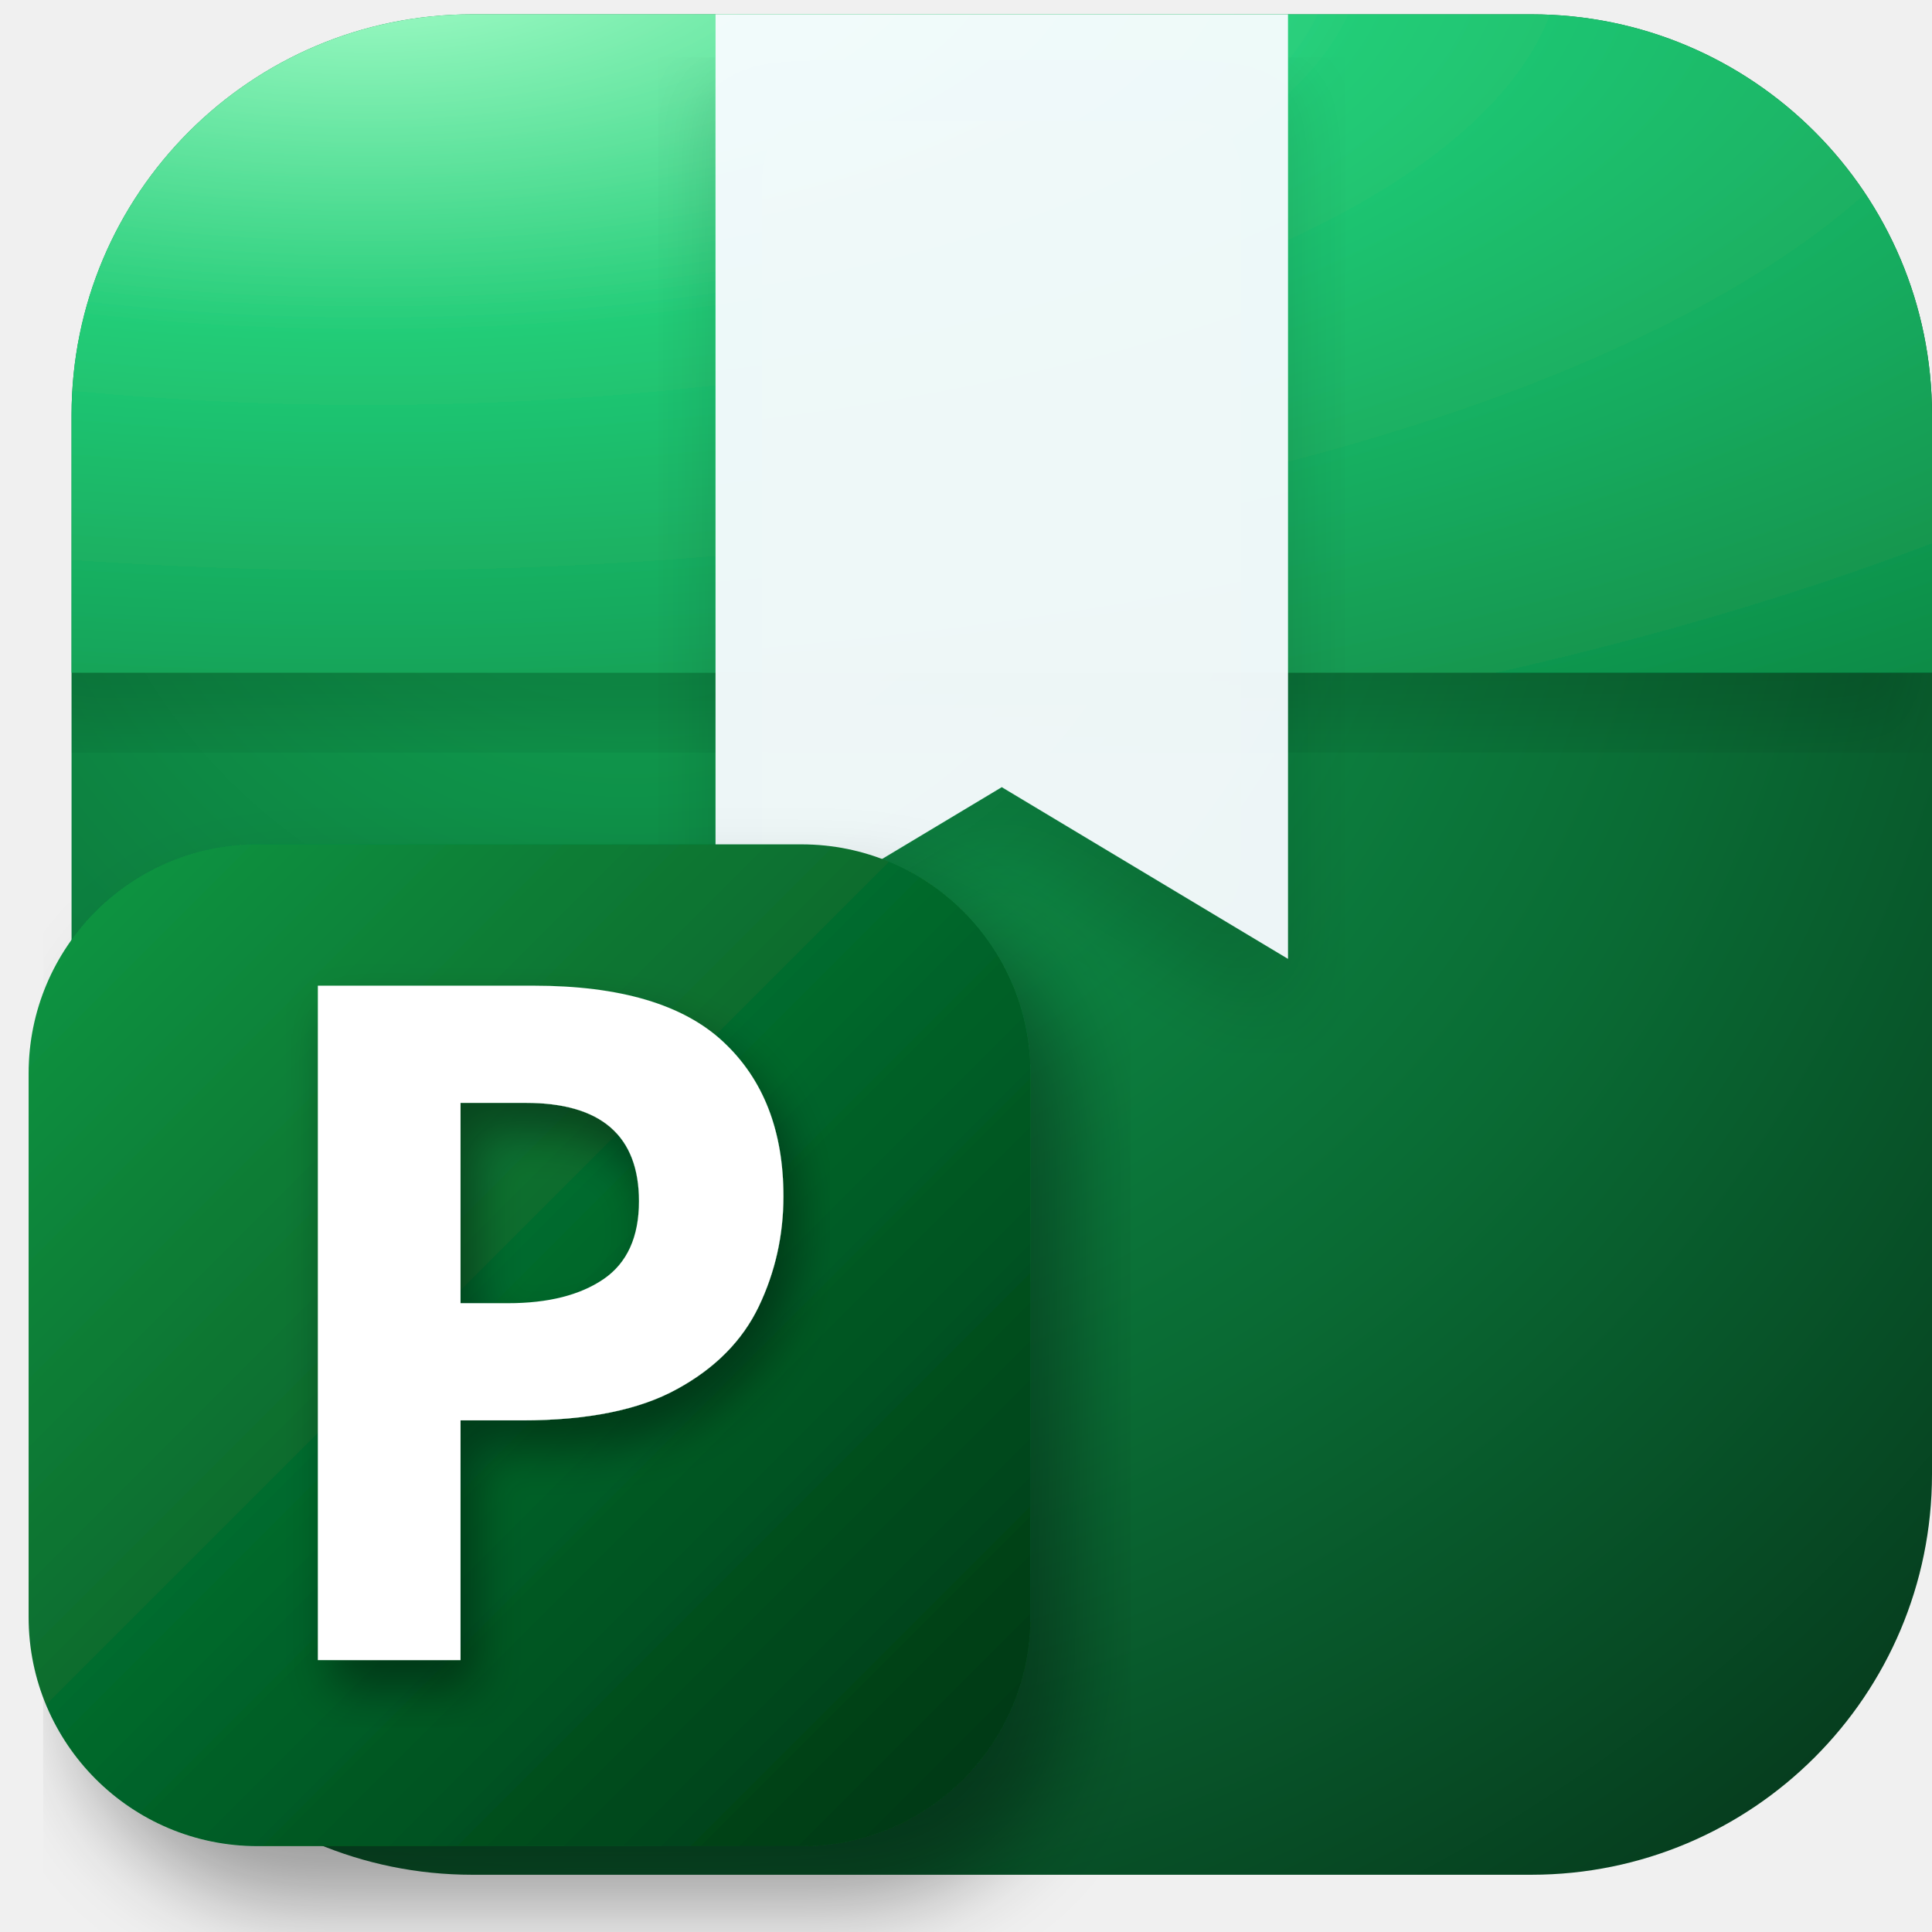
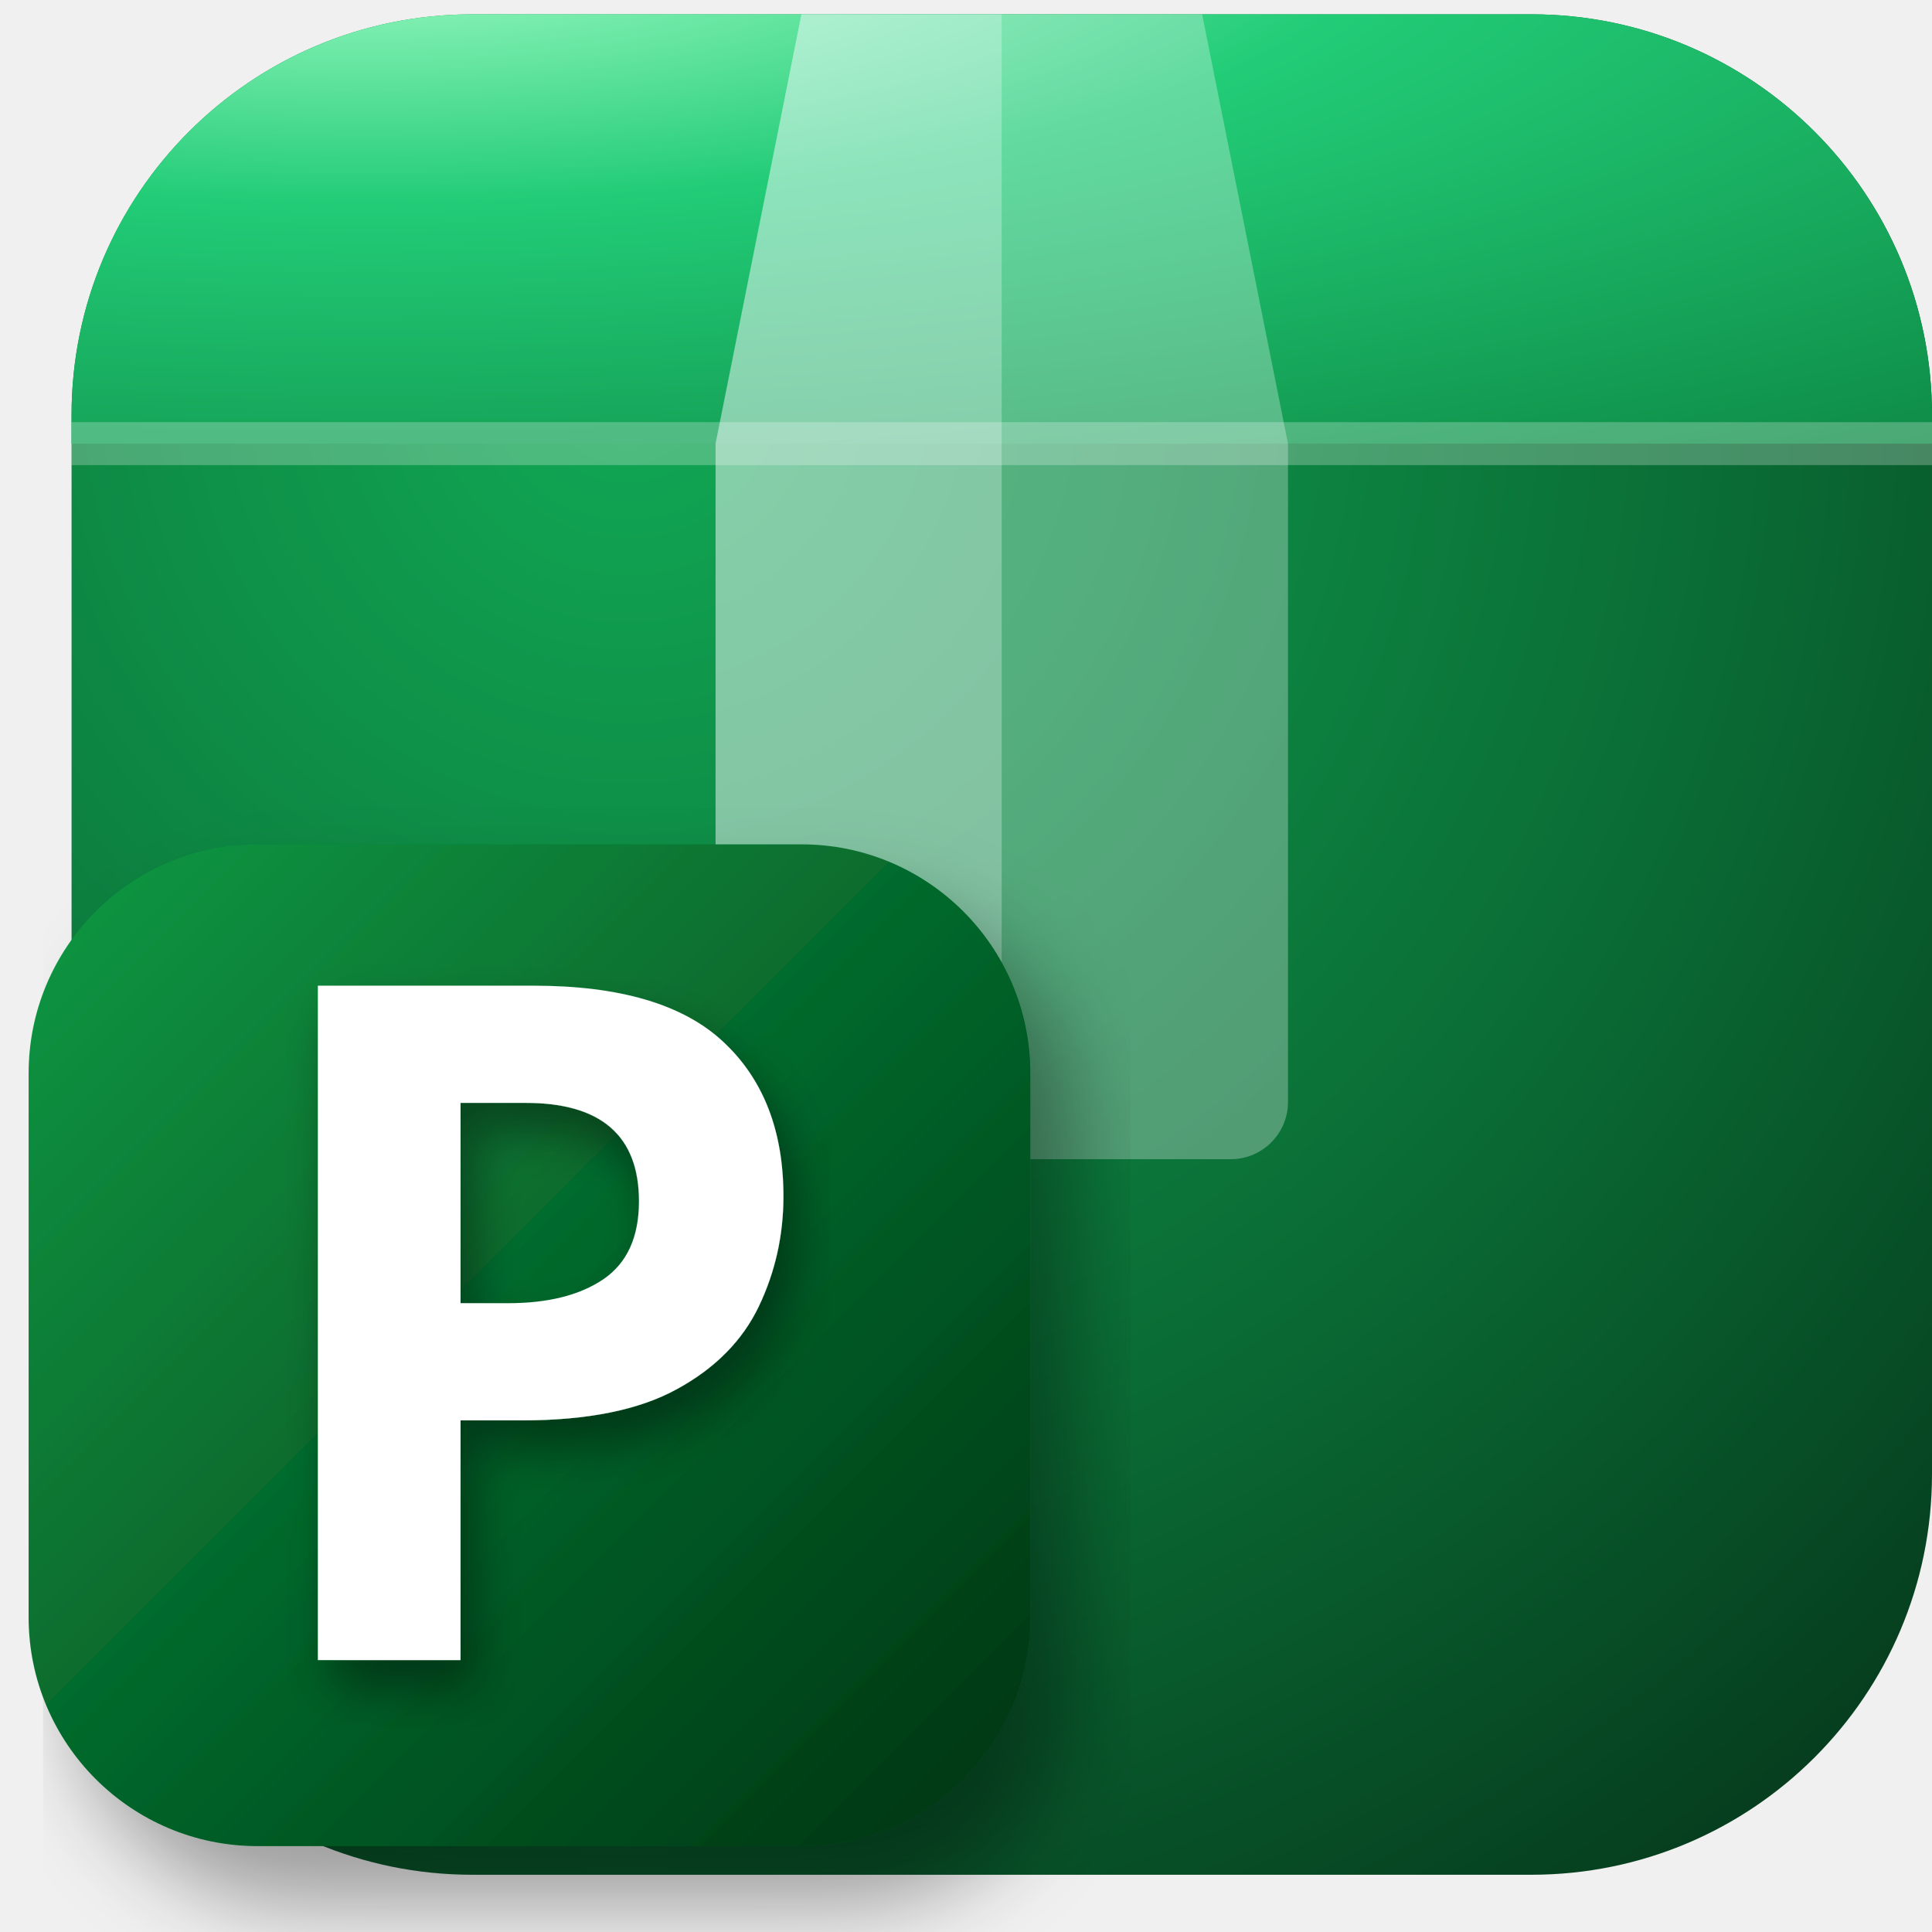
<svg xmlns="http://www.w3.org/2000/svg" viewBox="22.5 14.5 67.5 67.5">
  <defs>
    <radialGradient id="base" cx="30%" cy="20%" r="120%">
      <stop offset="0%" stop-color="#11A855" />
      <stop offset="50%" stop-color="#0A6B34" />
      <stop offset="100%" stop-color="#032211" />
    </radialGradient>
    <radialGradient id="lid" cx="20%" cy="10%" r="120%">
      <stop offset="0%" stop-color="#AAFFCC" />
      <stop offset="40%" stop-color="#22CC77" />
      <stop offset="100%" stop-color="#0D8844" />
    </radialGradient>
    <linearGradient id="badge" x1="0%" y1="0%" x2="100%" y2="100%">
      <stop offset="0%" stop-color="#0A9944" />
      <stop offset="100%" stop-color="#023311" />
    </linearGradient>
-     <filter id="lid-shadow">
-       <feDropShadow dx="0" dy="2" stdDeviation="1.5" flood-color="#000" flood-opacity="0.15" />
-     </filter>
    <filter id="badge-shadow">
      <feDropShadow dx="1.5" dy="2" stdDeviation="1.5" flood-color="#000" flood-opacity="0.35" />
    </filter>
    <filter id="text-shadow">
      <feDropShadow dx="0.5" dy="1" stdDeviation="0.8" flood-color="#000" flood-opacity="0.4" />
    </filter>
    <clipPath id="square-clip">
      <rect x="25" y="15" width="65" height="65" rx="14" />
    </clipPath>
  </defs>
  <rect x="25" y="15" width="65" height="65" rx="14" fill="url(#base)" />
  <g clip-path="url(#square-clip)">
-     <rect x="20" y="10" width="75" height="28" fill="url(#lid)" filter="url(#lid-shadow)" />
+     <rect x="20" y="10" width="75" height="20" fill="url(#lid)" />
+     <line x1="25" y1="30" x2="90" y2="30" stroke="#FFFFFF" stroke-opacity="0.25" stroke-width="1.5" />
  </g>
-   <g filter="url(#lid-shadow)">
-     <path d="M 47.5 15 L 67.5 15 L 67.5 48 L 57.5 42 L 47.5 48 Z" fill="#F8FCFF" fill-opacity="0.95" />
+   <g>
+     <path d="M 50.5 15 L 57.5 15 L 57.5 55 L 49.5 55 A 2 2 0 0 1 47.5 53 L 47.5 30 Z" fill="#F8FCFF" fill-opacity="0.5" />
+     <path d="M 57.5 15 L 64.5 15 L 67.5 30 L 67.5 53 A 2 2 0 0 1 65.5 55 L 57.5 55 Z" fill="#F8FCFF" fill-opacity="0.3" />
  </g>
  <g>
    <rect x="23.5" y="44" width="35" height="35" rx="8" fill="url(#badge)" filter="url(#badge-shadow)" />
    <text x="41" y="72.5" font-family="Segoe UI, sans-serif" font-weight="bold" font-size="33" fill="#FFFFFF" text-anchor="middle" filter="url(#text-shadow)">P</text>
  </g>
</svg>
